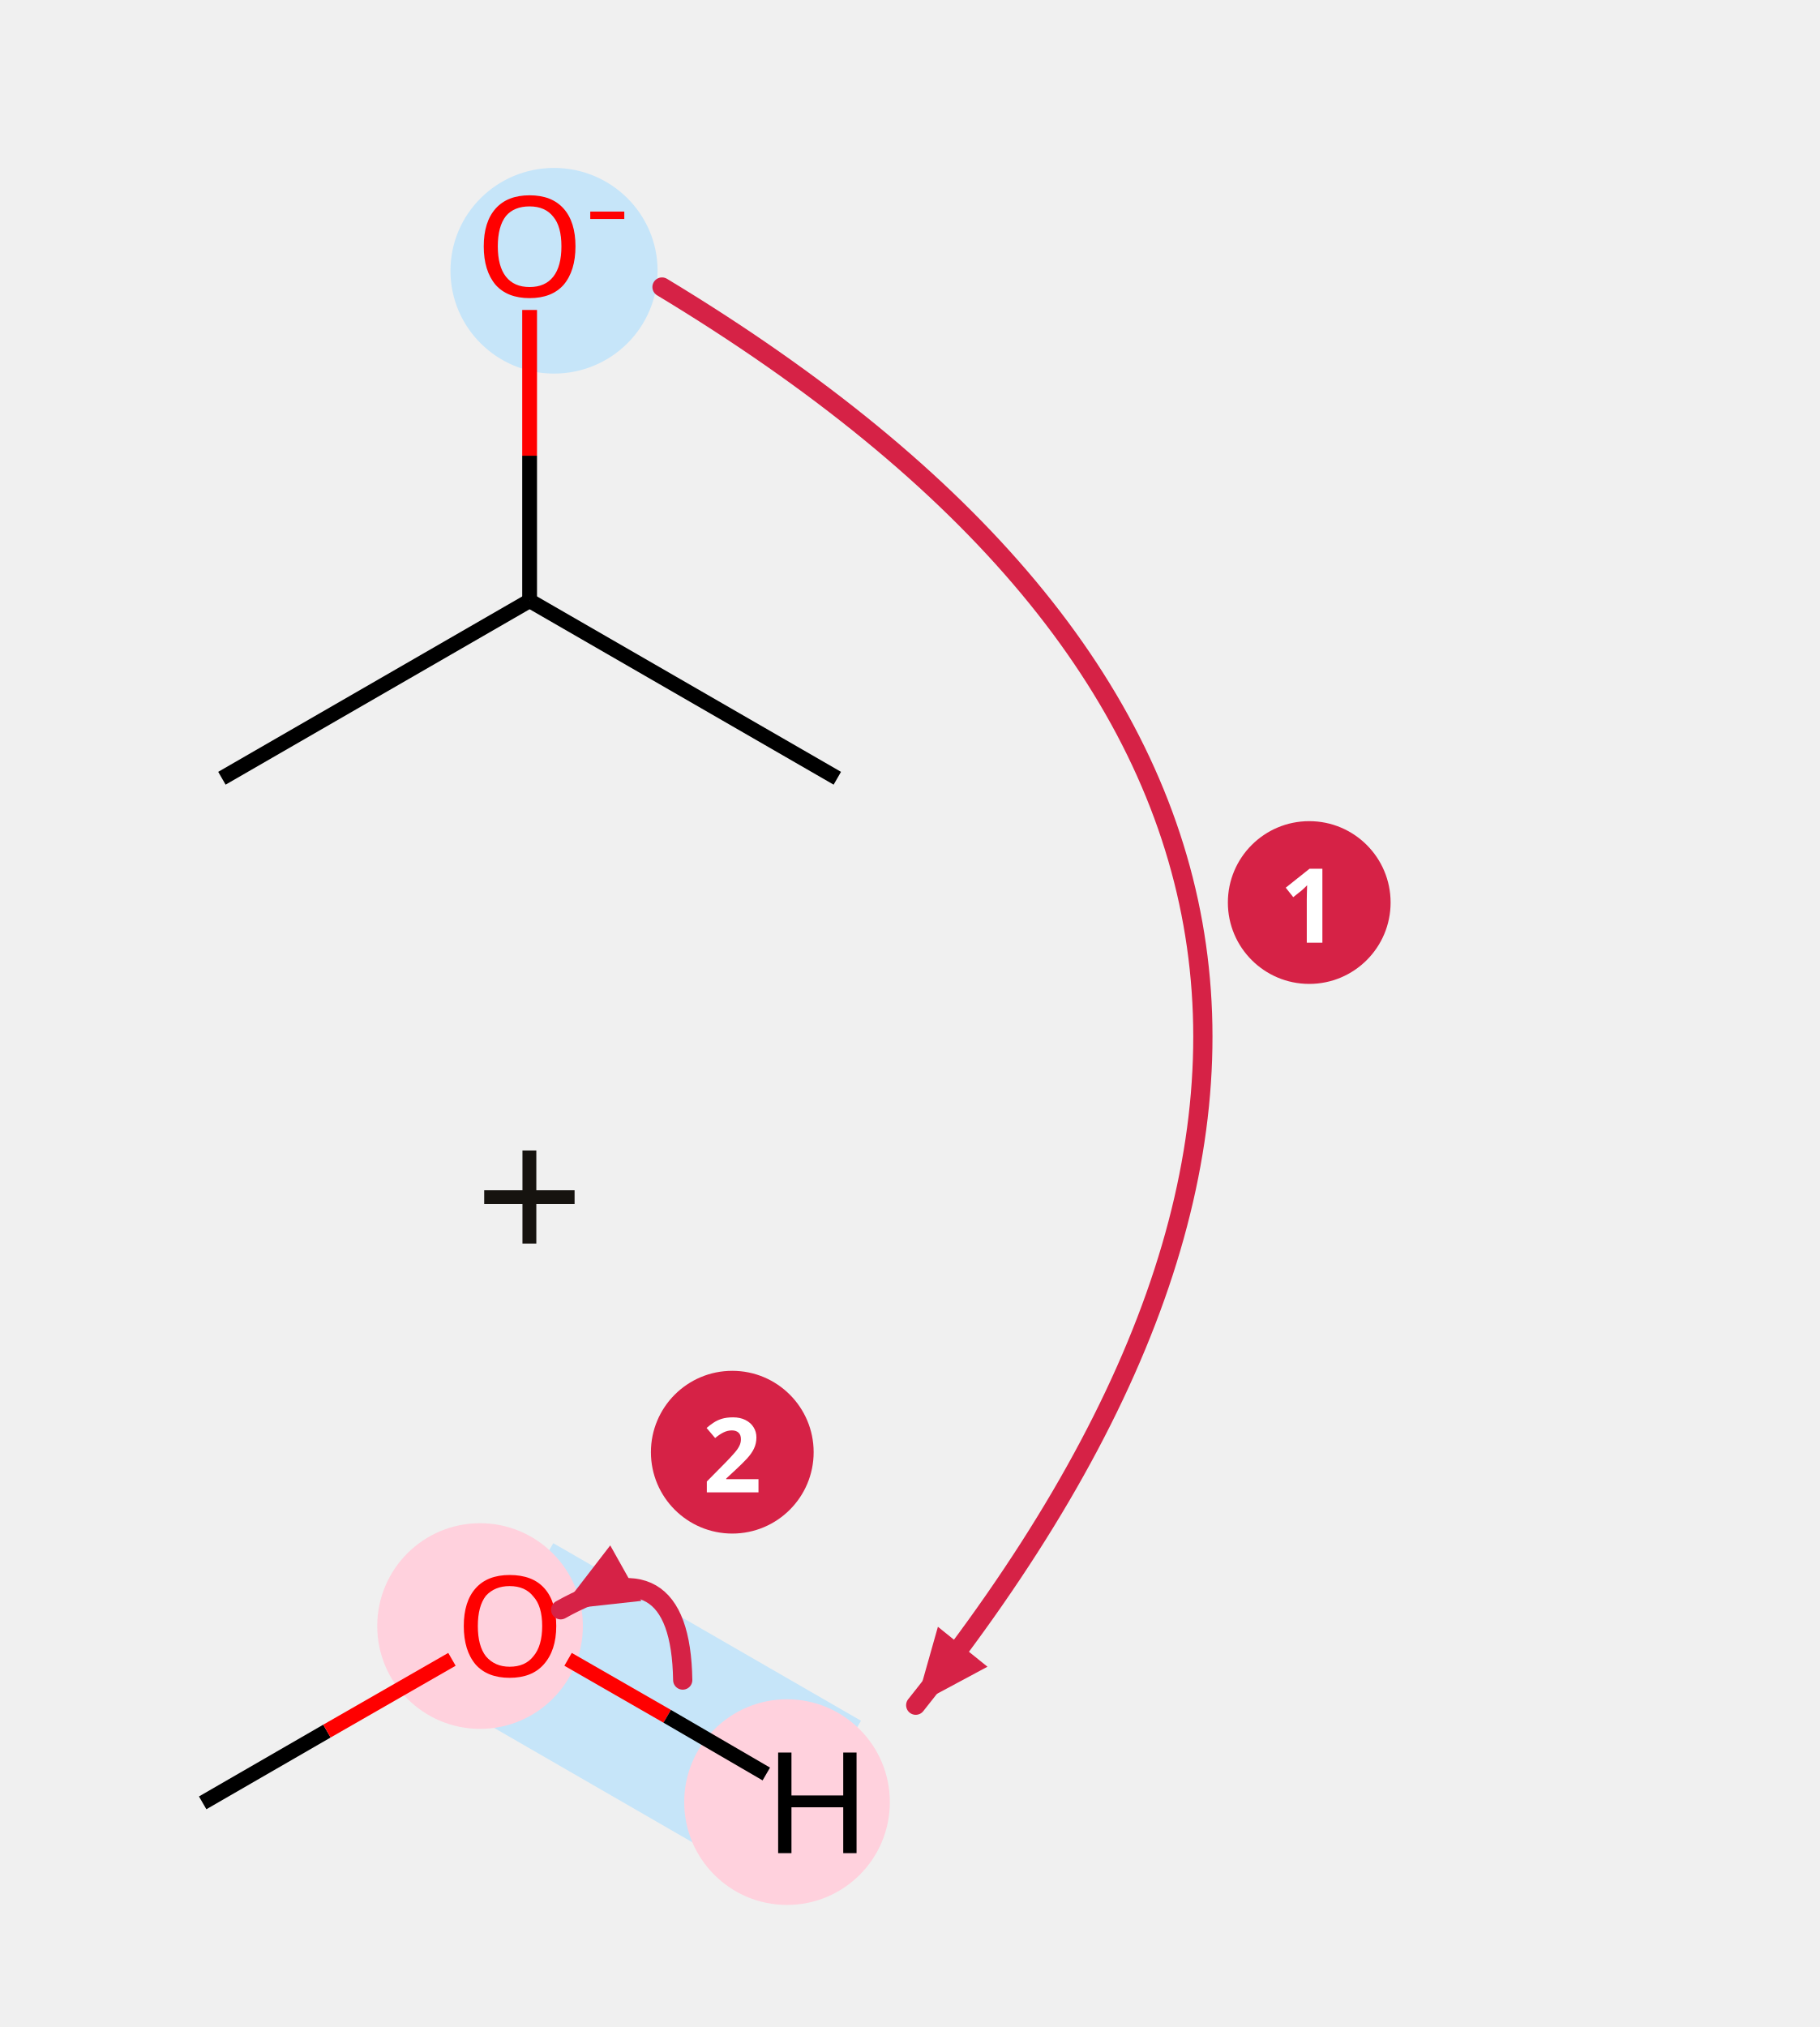
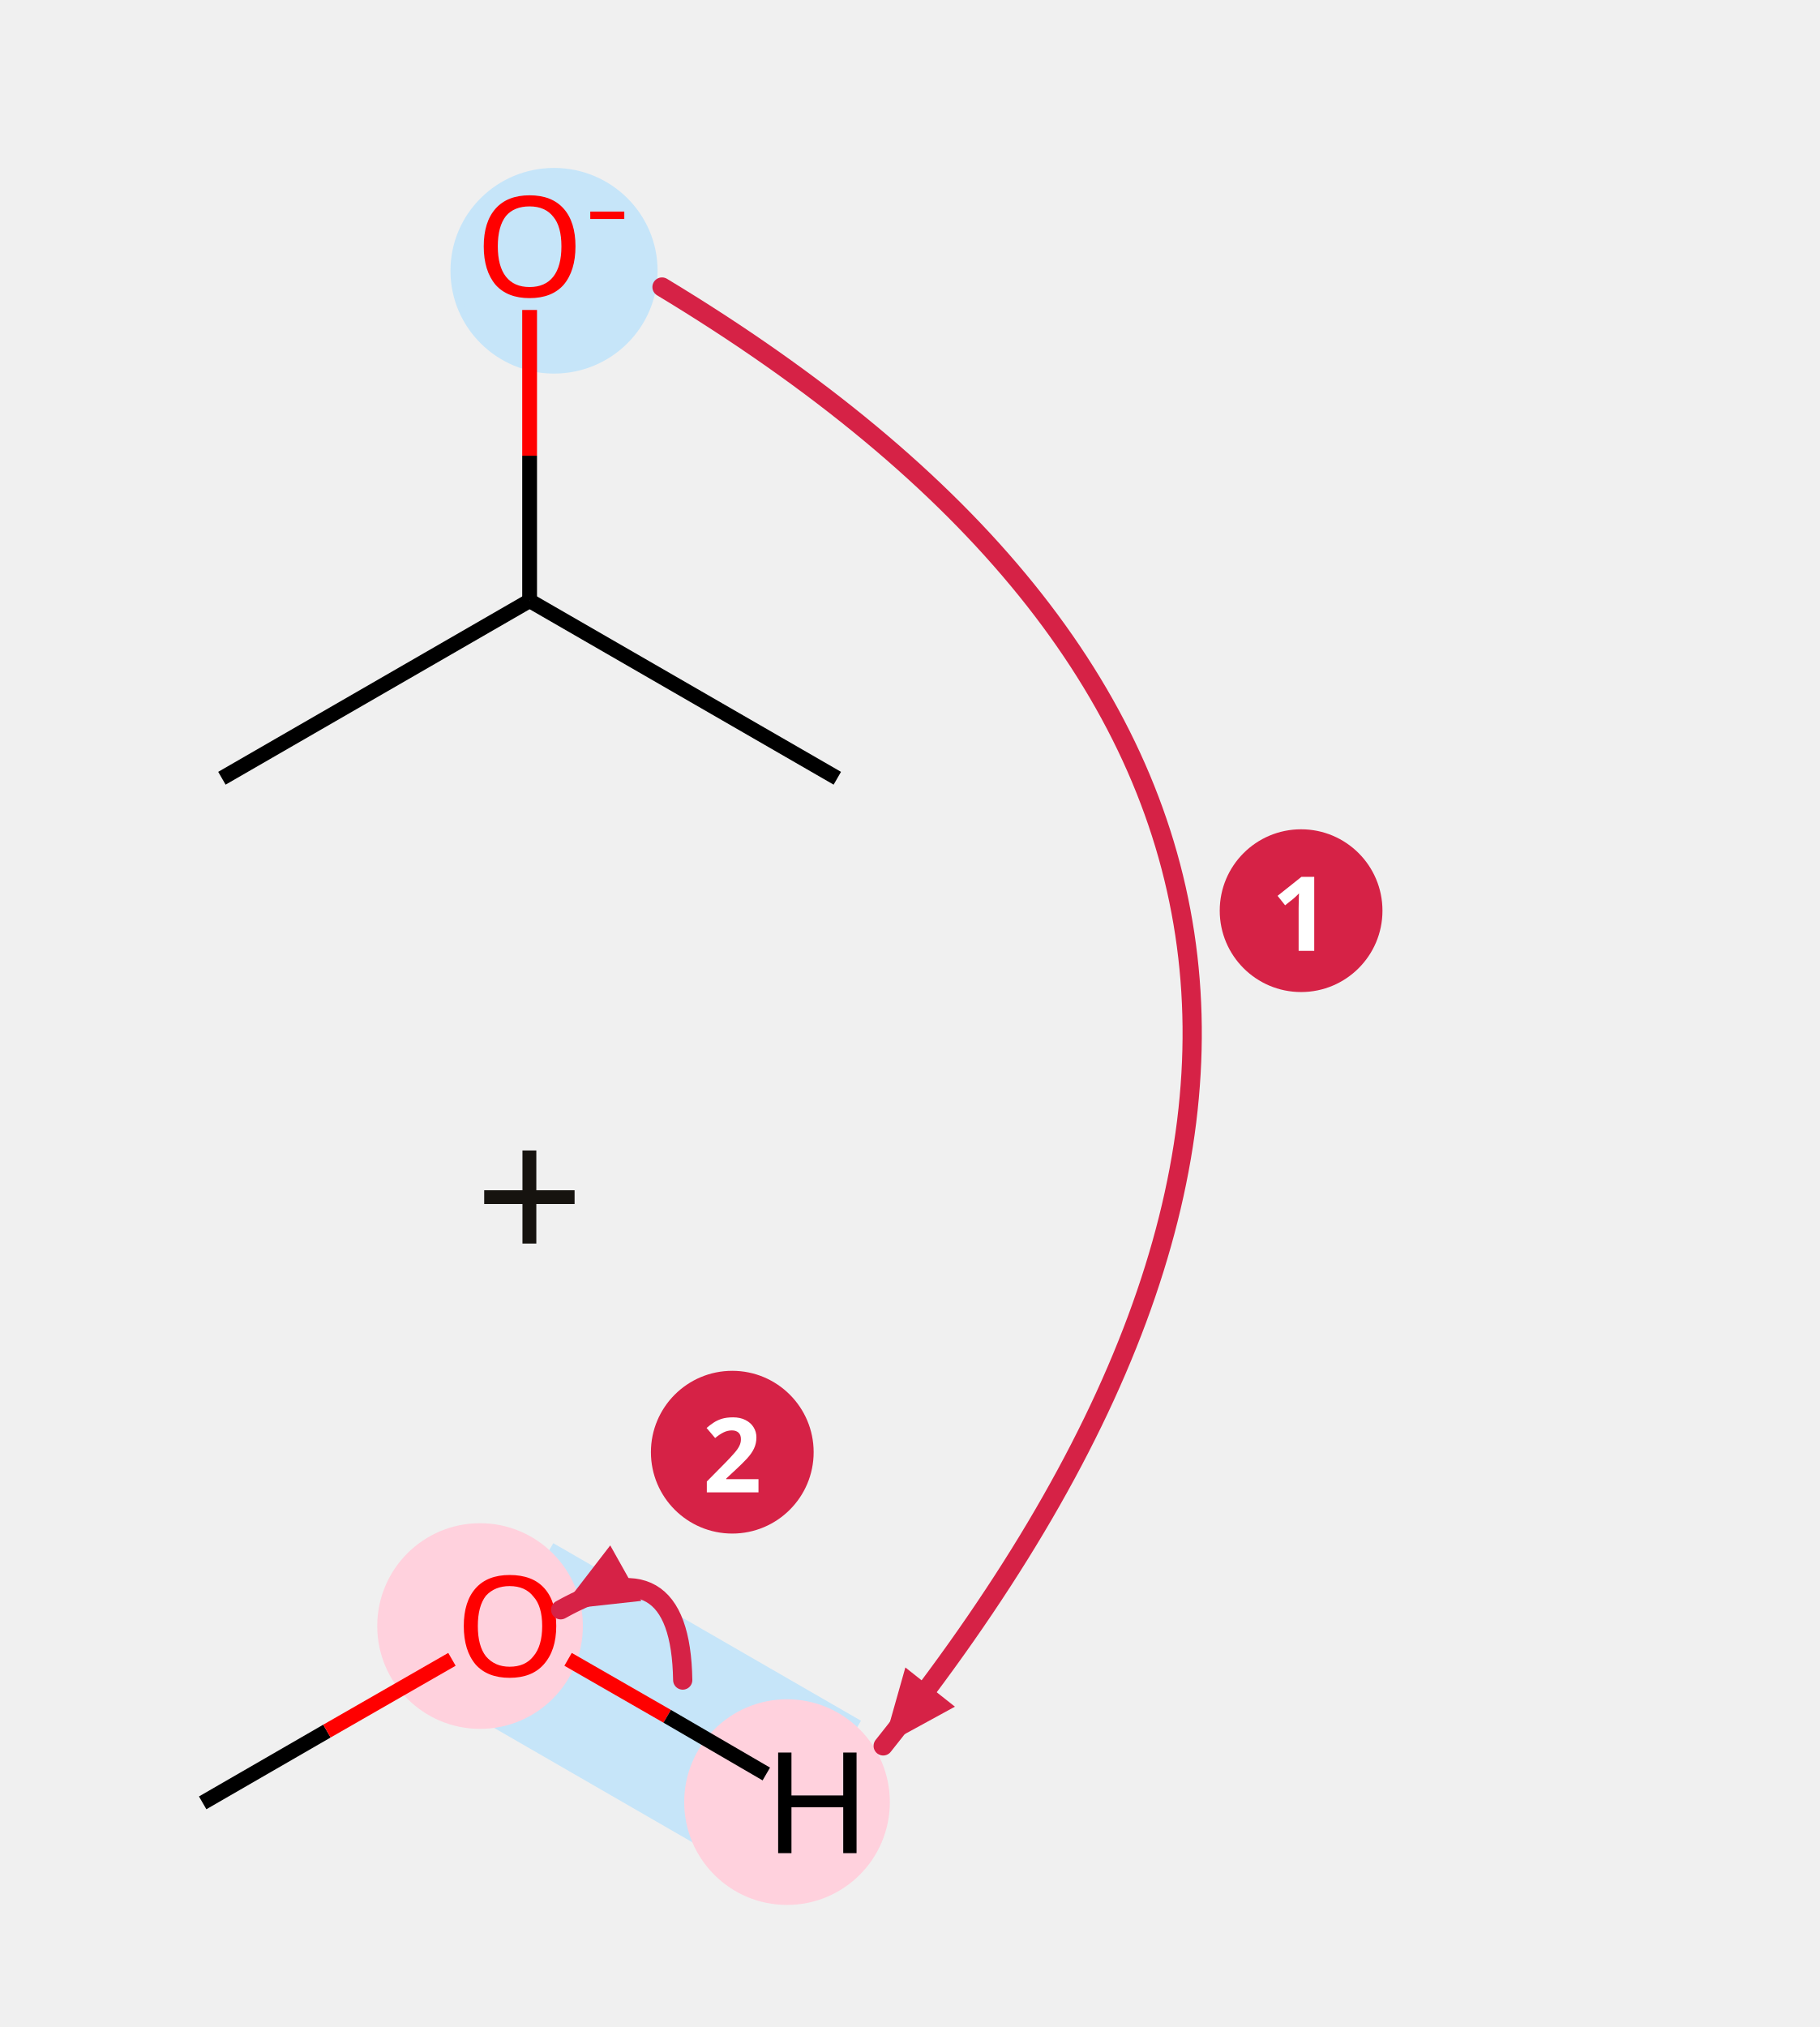
<svg xmlns="http://www.w3.org/2000/svg" version="1.1" width="246px" height="274px" viewBox="0 0 246 274">
  <g transform="translate(-48.4, -44.2)">
    <ellipse cx="123.3" cy="80.8" rx="13.5" ry="13.4" class="atom-2" style="fill:#C6E5F9;fill-rule:evenodd;stroke:#C6E5F9;stroke-width:1.0px;stroke-linecap:butt;stroke-linejoin:miter;stroke-opacity:1" />
    <path class="bond-0 atom-0 atom-1" d="M 78.4,149.4 L 120.0,125.4" style="fill:none;fill-rule:evenodd;stroke:#000000;stroke-width:2.0px;stroke-linecap:butt;stroke-linejoin:miter;stroke-opacity:1" />
    <path class="bond-1 atom-1 atom-2" d="M 120.0,125.4 L 120.0,105.8" style="fill:none;fill-rule:evenodd;stroke:#000000;stroke-width:2.0px;stroke-linecap:butt;stroke-linejoin:miter;stroke-opacity:1" />
    <path class="bond-1 atom-1 atom-2" d="M 120.0,105.8 L 120.0,86.1" style="fill:none;fill-rule:evenodd;stroke:#FF0000;stroke-width:2.0px;stroke-linecap:butt;stroke-linejoin:miter;stroke-opacity:1" />
    <path class="bond-2 atom-1 atom-3" d="M 120.0,125.4 L 161.6,149.4" style="fill:none;fill-rule:evenodd;stroke:#000000;stroke-width:2.0px;stroke-linecap:butt;stroke-linejoin:miter;stroke-opacity:1" />
    <path class="atom-2" d="M 113.8 77.5 Q 113.8 74.2, 115.4 72.4 Q 117.0 70.6, 120.0 70.6 Q 123.0 70.6, 124.6 72.4 Q 126.2 74.2, 126.2 77.5 Q 126.2 80.8, 124.6 82.7 Q 123.0 84.5, 120.0 84.5 Q 117.0 84.5, 115.4 82.7 Q 113.8 80.8, 113.8 77.5 M 120.0 83.0 Q 122.1 83.0, 123.2 81.6 Q 124.3 80.2, 124.3 77.5 Q 124.3 74.8, 123.2 73.5 Q 122.1 72.1, 120.0 72.1 Q 117.9 72.1, 116.8 73.4 Q 115.7 74.8, 115.7 77.5 Q 115.7 80.2, 116.8 81.6 Q 117.9 83.0, 120.0 83.0 " fill="#FF0000" />
    <path class="atom-2" d="M 128.2 72.8 L 132.8 72.8 L 132.8 73.8 L 128.2 73.8 L 128.2 72.8 " fill="#FF0000" />
  </g>
  <g transform="translate(-48.4, 121.7)">
    <path class="bond-1 atom-1 atom-2" d="M 123.2,86.9 L 164.8,110.9 L 152.0,133.1 L 110.4,109.1 Z" style="fill:#C6E5F9;fill-rule:evenodd;fill-opacity:1;stroke:#C6E5F9;stroke-width:0.0px;stroke-linecap:butt;stroke-linejoin:miter;stroke-miterlimit:10;stroke-opacity:1;" />
    <ellipse cx="113.3" cy="98.1" rx="13.4" ry="13.4" class="atom-1" style="fill:#FFD1DD;fill-rule:evenodd;stroke:#FFD1DD;stroke-width:1.0px;stroke-linecap:butt;stroke-linejoin:miter;stroke-opacity:1" />
    <ellipse cx="154.8" cy="121.9" rx="13.4" ry="13.4" class="atom-2" style="fill:#FFD1DD;fill-rule:evenodd;stroke:#FFD1DD;stroke-width:1.0px;stroke-linecap:butt;stroke-linejoin:miter;stroke-opacity:1" />
    <path class="bond-0 atom-0 atom-1" d="M 75.8,122.0 L 92.6,112.3" style="fill:none;fill-rule:evenodd;stroke:#000000;stroke-width:2.0px;stroke-linecap:butt;stroke-linejoin:miter;stroke-opacity:1" />
    <path class="bond-0 atom-0 atom-1" d="M 92.6,112.3 L 109.5,102.6" style="fill:none;fill-rule:evenodd;stroke:#FF0000;stroke-width:2.0px;stroke-linecap:butt;stroke-linejoin:miter;stroke-opacity:1" />
    <path class="bond-1 atom-1 atom-2" d="M 125.2,102.6 L 138.6,110.3" style="fill:none;fill-rule:evenodd;stroke:#FF0000;stroke-width:2.0px;stroke-linecap:butt;stroke-linejoin:miter;stroke-opacity:1" />
    <path class="bond-1 atom-1 atom-2" d="M 138.6,110.3 L 152.0,118.1" style="fill:none;fill-rule:evenodd;stroke:#000000;stroke-width:2.0px;stroke-linecap:butt;stroke-linejoin:miter;stroke-opacity:1" />
    <path class="atom-1" d="M 111.1 98.1 Q 111.1 94.8, 112.7 93.0 Q 114.3 91.2, 117.3 91.2 Q 120.4 91.2, 122.0 93.0 Q 123.6 94.8, 123.6 98.1 Q 123.6 101.4, 121.9 103.3 Q 120.3 105.1, 117.3 105.1 Q 114.3 105.1, 112.7 103.3 Q 111.1 101.4, 111.1 98.1 M 117.3 103.6 Q 119.4 103.6, 120.5 102.2 Q 121.7 100.8, 121.7 98.1 Q 121.7 95.4, 120.5 94.1 Q 119.4 92.7, 117.3 92.7 Q 115.3 92.7, 114.1 94.0 Q 113.0 95.4, 113.0 98.1 Q 113.0 100.8, 114.1 102.2 Q 115.3 103.6, 117.3 103.6 " fill="#FF0000" />
    <path class="atom-2" d="M 153.6 115.2 L 155.4 115.2 L 155.4 121.0 L 162.4 121.0 L 162.4 115.2 L 164.2 115.2 L 164.2 128.8 L 162.4 128.8 L 162.4 122.6 L 155.4 122.6 L 155.4 128.8 L 153.6 128.8 L 153.6 115.2 " fill="#000000" />
  </g>
  <text x="71.6" y="160.9" text-anchor="middle" dominant-baseline="central" font-family="Karla, sans-serif" font-size="26" fill="#16130F">+</text>
-   <path d="M 89.5,38.8 Q 215.9,115.1 123.8,230.5" fill="none" stroke="#D62246" stroke-width="2.6" stroke-linecap="round" />
-   <polygon points="123.8,230.5 126.8,219.9 133.5,225.3" fill="#D62246" />
-   <circle cx="177.0" cy="122.0" r="11" fill="#D62246" />
-   <text x="177.0" y="122.0" text-anchor="middle" dominant-baseline="central" font-family="Karla, sans-serif" font-size="14" font-weight="700" fill="#FFFFFF">1</text>
+   <path d="M 89.5,38.8 Q 215.9,115.1 119.4,236.0" fill="none" stroke="#D62246" stroke-width="2.6" stroke-linecap="round" />
+   <polygon points="119.4,236.0 122.4,225.4 129.1,230.7" fill="#D62246" />
+   <circle cx="175.9" cy="123.1" r="11" fill="#D62246" />
+   <text x="175.9" y="123.1" text-anchor="middle" dominant-baseline="central" font-family="Karla, sans-serif" font-size="14" font-weight="700" fill="#FFFFFF">1</text>
  <path d="M 92.3,227.1 Q 92.0,208.5 75.8,217.6" fill="none" stroke="#D62246" stroke-width="2.6" stroke-linecap="round" />
  <polygon points="75.8,217.6 82.5,208.9 86.7,216.4" fill="#D62246" />
  <circle cx="99.0" cy="196.3" r="11" fill="#D62246" />
  <text x="99.0" y="196.3" text-anchor="middle" dominant-baseline="central" font-family="Karla, sans-serif" font-size="14" font-weight="700" fill="#FFFFFF">2</text>
</svg>
